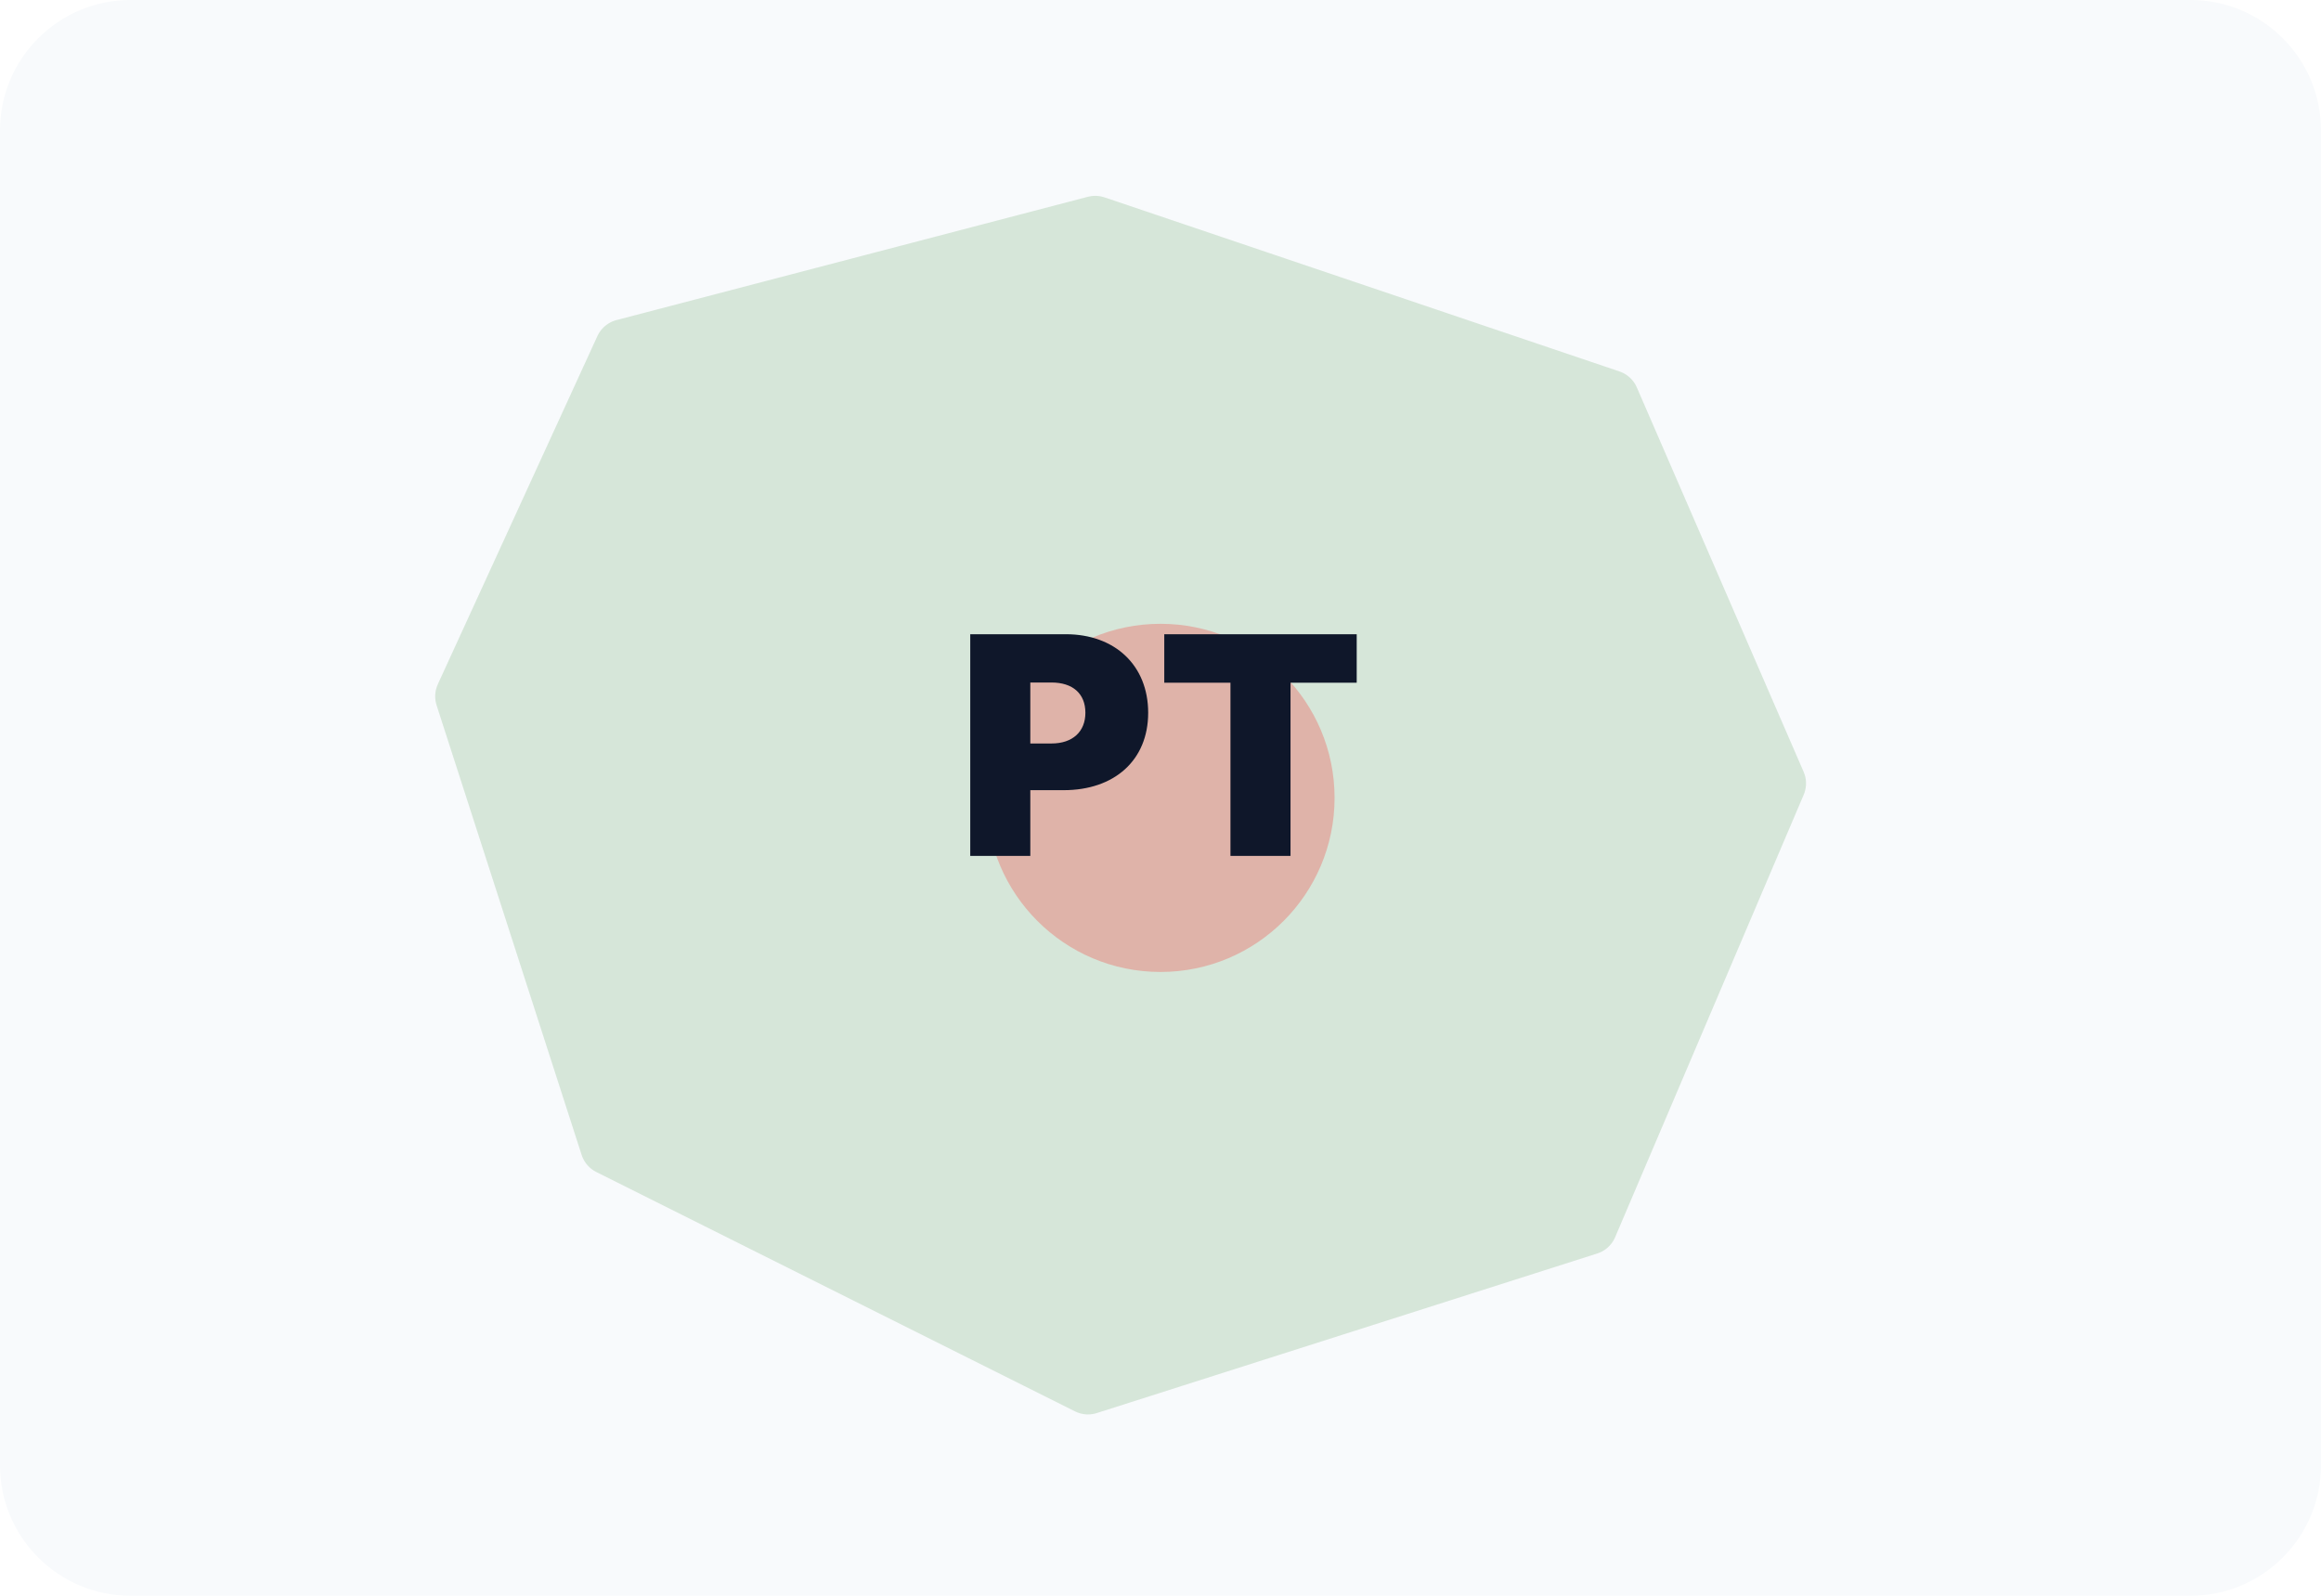
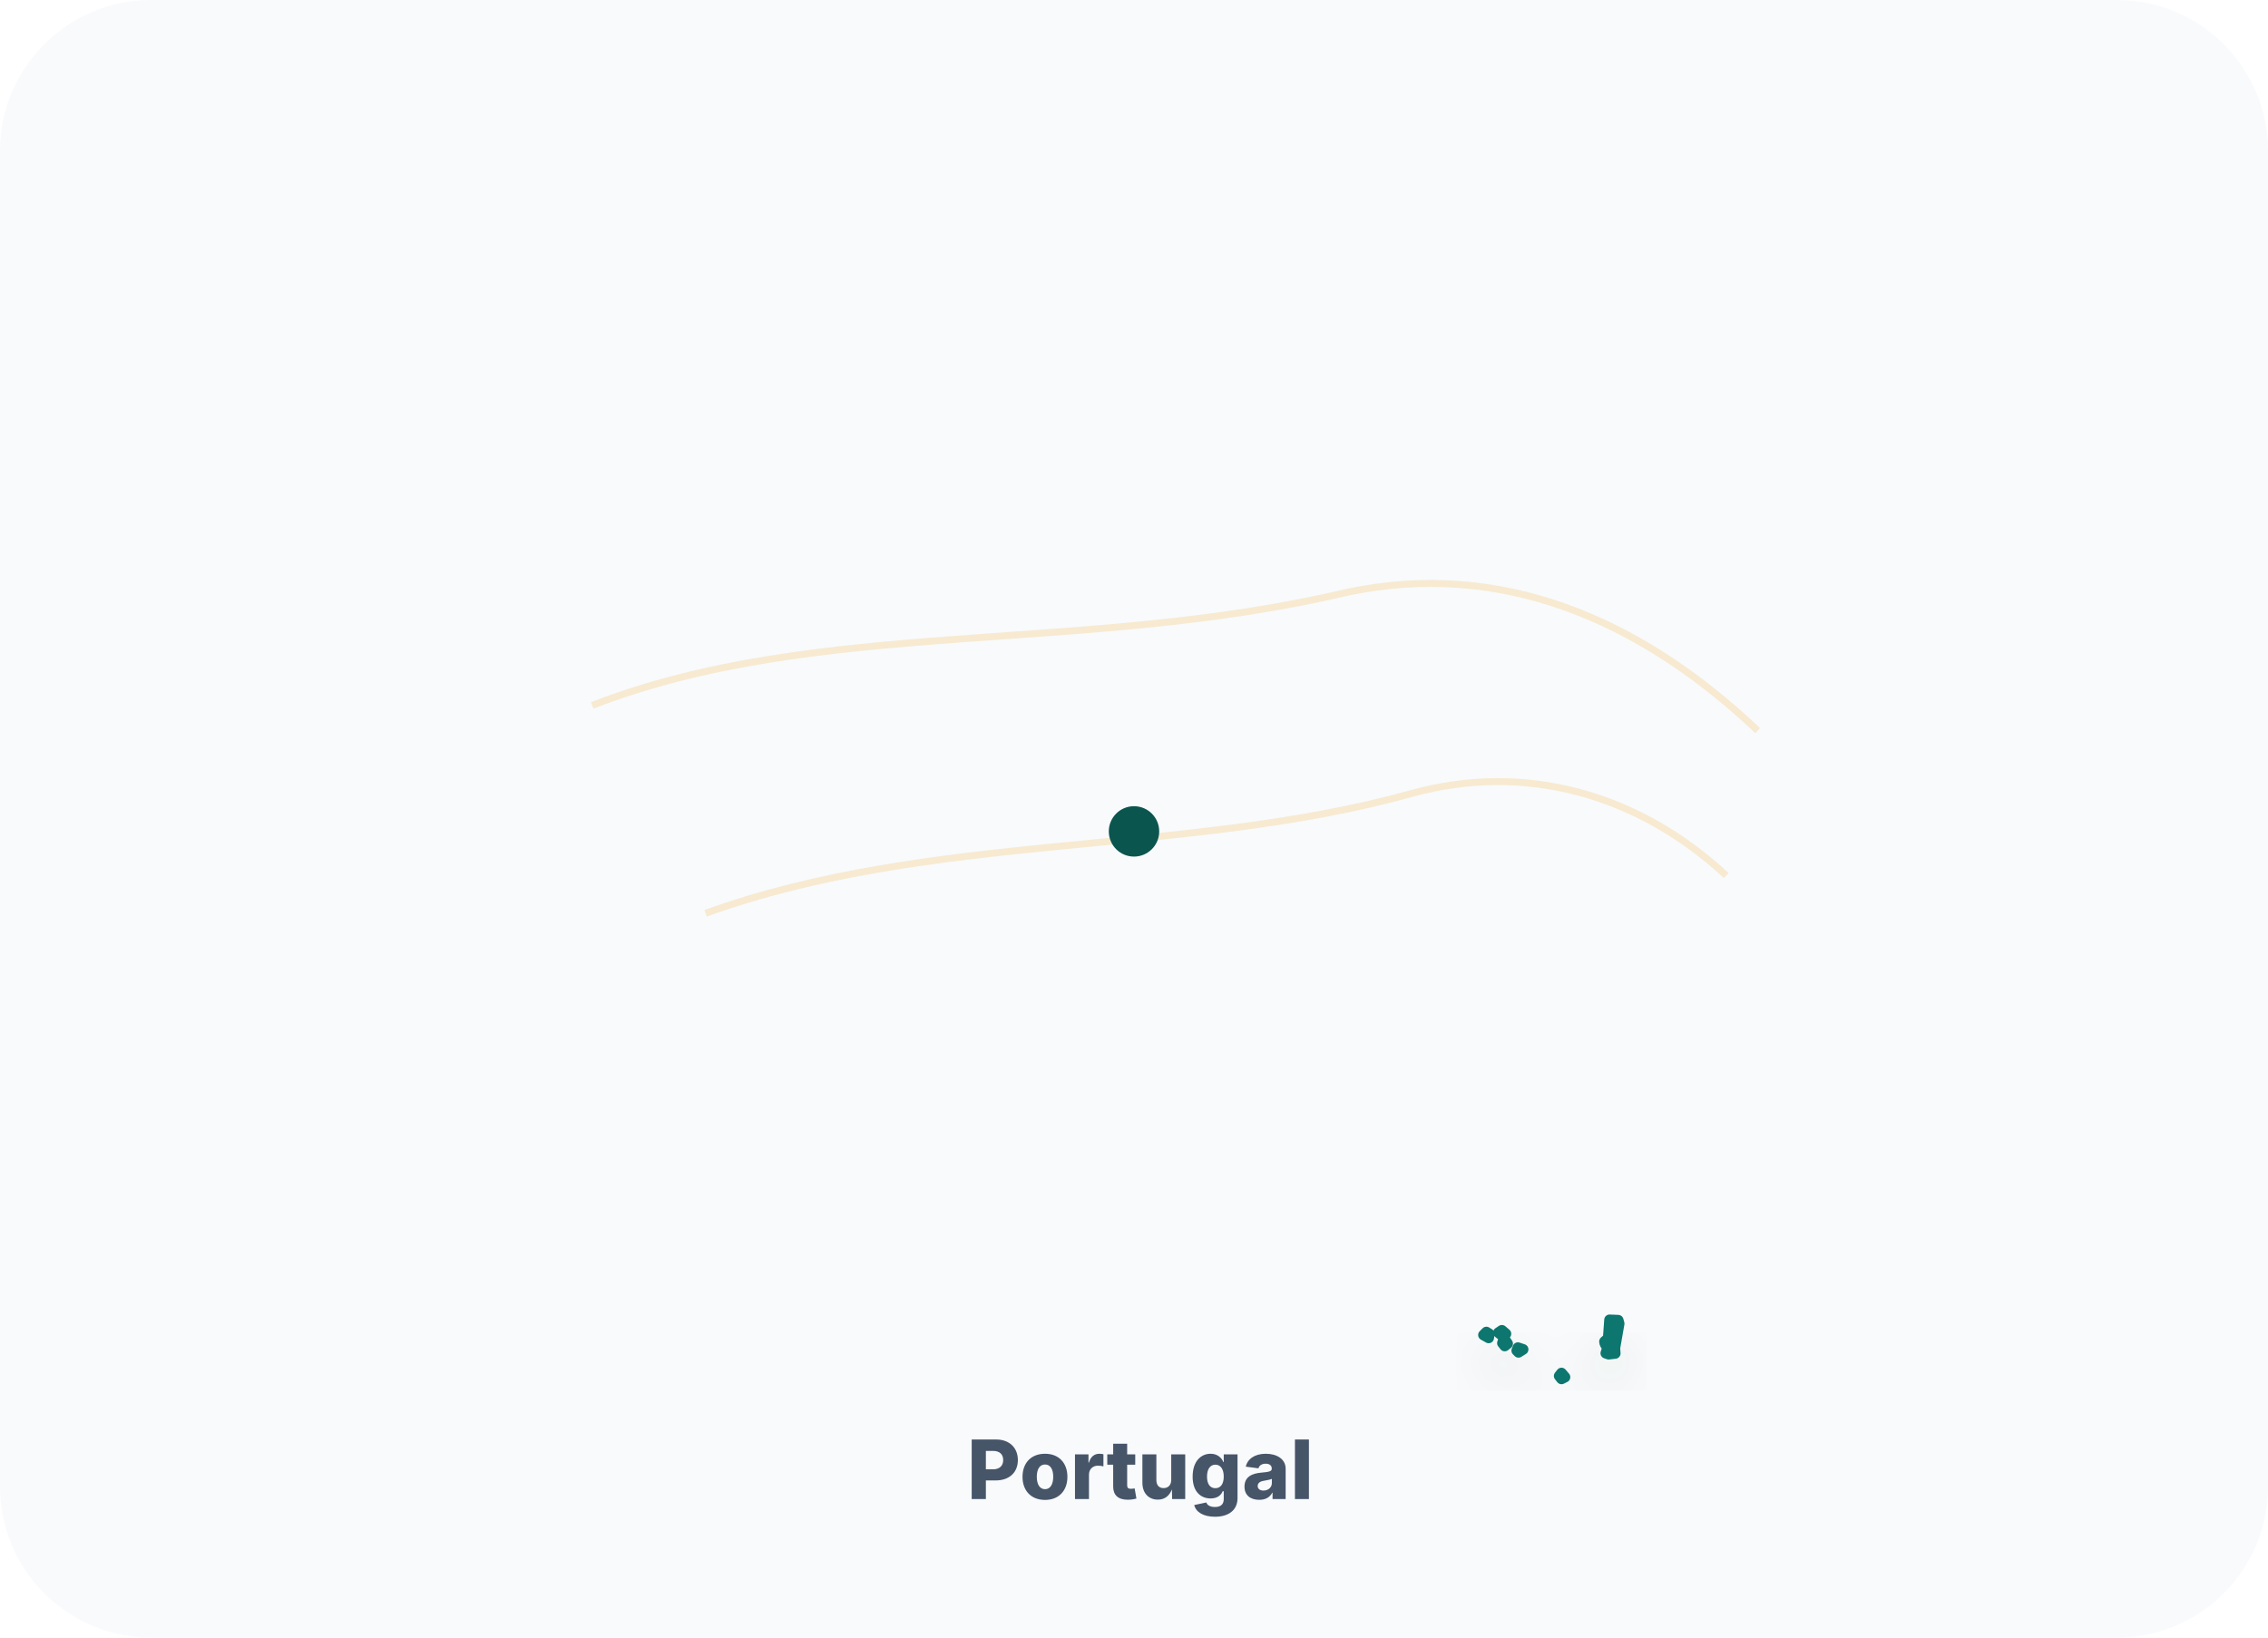
- <svg xmlns="http://www.w3.org/2000/svg" viewBox="0 0 320 220" role="img" aria-label="Portugal outline">
-   <rect width="320" height="220" rx="18" fill="#f8fafc" />
-   <path d="M86 48 L151 31 L222 55 L245 108 L219 169 L150 191 L84 158 L64 96 Z" fill="#006600" opacity=".14" stroke="#006600" stroke-width="8" stroke-linejoin="round" />
-   <circle cx="160" cy="110" r="24" fill="#FF0000" opacity=".22" />
-   <text x="160" y="118" text-anchor="middle" font-family="Inter, Arial" font-size="42" font-weight="900" fill="#0f172a">PT</text>
+ <svg xmlns="http://www.w3.org/2000/svg" viewBox="0 0 360 260" role="img" aria-labelledby="title desc">
+   <rect width="360" height="260" rx="24" fill="#f8fafc" />
+   <defs>
+     <linearGradient id="portugal-land" x1="0" x2="1" y1="0" y2="1">
+       <stop offset="0" stop-color="#ddeceb" />
+       <stop offset="0.55" stop-color="#cfddfb" />
+       <stop offset="1" stop-color="#fce4bb" />
+     </linearGradient>
+     <filter id="portugal-shadow" x="-20%" y="-20%" width="140%" height="140%">
+       <feDropShadow dx="0" dy="10" stdDeviation="10" flood-color="#0b554f" flood-opacity="0.12" />
+     </filter>
+   </defs>
+   <g transform="translate(105.104, 45.889) scale(0.388092)" fill="url(#portugal-land)" stroke="#0f766e" stroke-width="4.380" stroke-linejoin="round" filter="url(#portugal-shadow)">
+     <g id="pt">
+       <path d="M387.499,421.716l-0.536,7.478l-1.53,1.384l0.156,0.846l1.071,1.772l-0.691,2.16l1.149,0.39l2.68-0.312l-0.155-2.16l1.756-10.02l-0.382-1.383L387.499,421.716L387.499,421.716z" />
+       <path d="M367.834,443.481l-0.934,1.185l0.934,1.185l1.408-0.709L367.834,443.481L367.834,443.481z" />
+       <path d="M337.112,426.713l-1.175,1.184l2.107,1.185l0.234-1.649L337.112,426.713L337.112,426.713z" />
+       <path d="M343.448,426.004l-1.408,0.941l1.175,0.941l1.876-0.476L343.448,426.004L343.448,426.004z" />
+       <path d="M344.382,429.314l-0.7,1.892l0.935,1.185l1.175-0.941L344.382,429.314L344.382,429.314z" />
+       <path d="M350.01,433.092l-0.467,1.184l0.701,0.709l1.875-1.184L350.01,433.092L350.01,433.092z" />
+     </g>
+   </g>
+   <g fill="none" stroke="#f59e0b" stroke-width="1.1" opacity="0.18">
+     <path d="M94 112 C130 98 172 104 214 94 C238 89 260 98 279 116" />
+     <path d="M112 145 C148 132 188 136 224 126 C242 121 260 126 274 139" />
+   </g>
+   <circle cx="180" cy="132" r="4" fill="#0b554f" />
+   <text x="181" y="238" text-anchor="middle" font-family="Inter, Arial, sans-serif" font-size="13" font-weight="760" fill="#475569">Portugal</text>
</svg>
